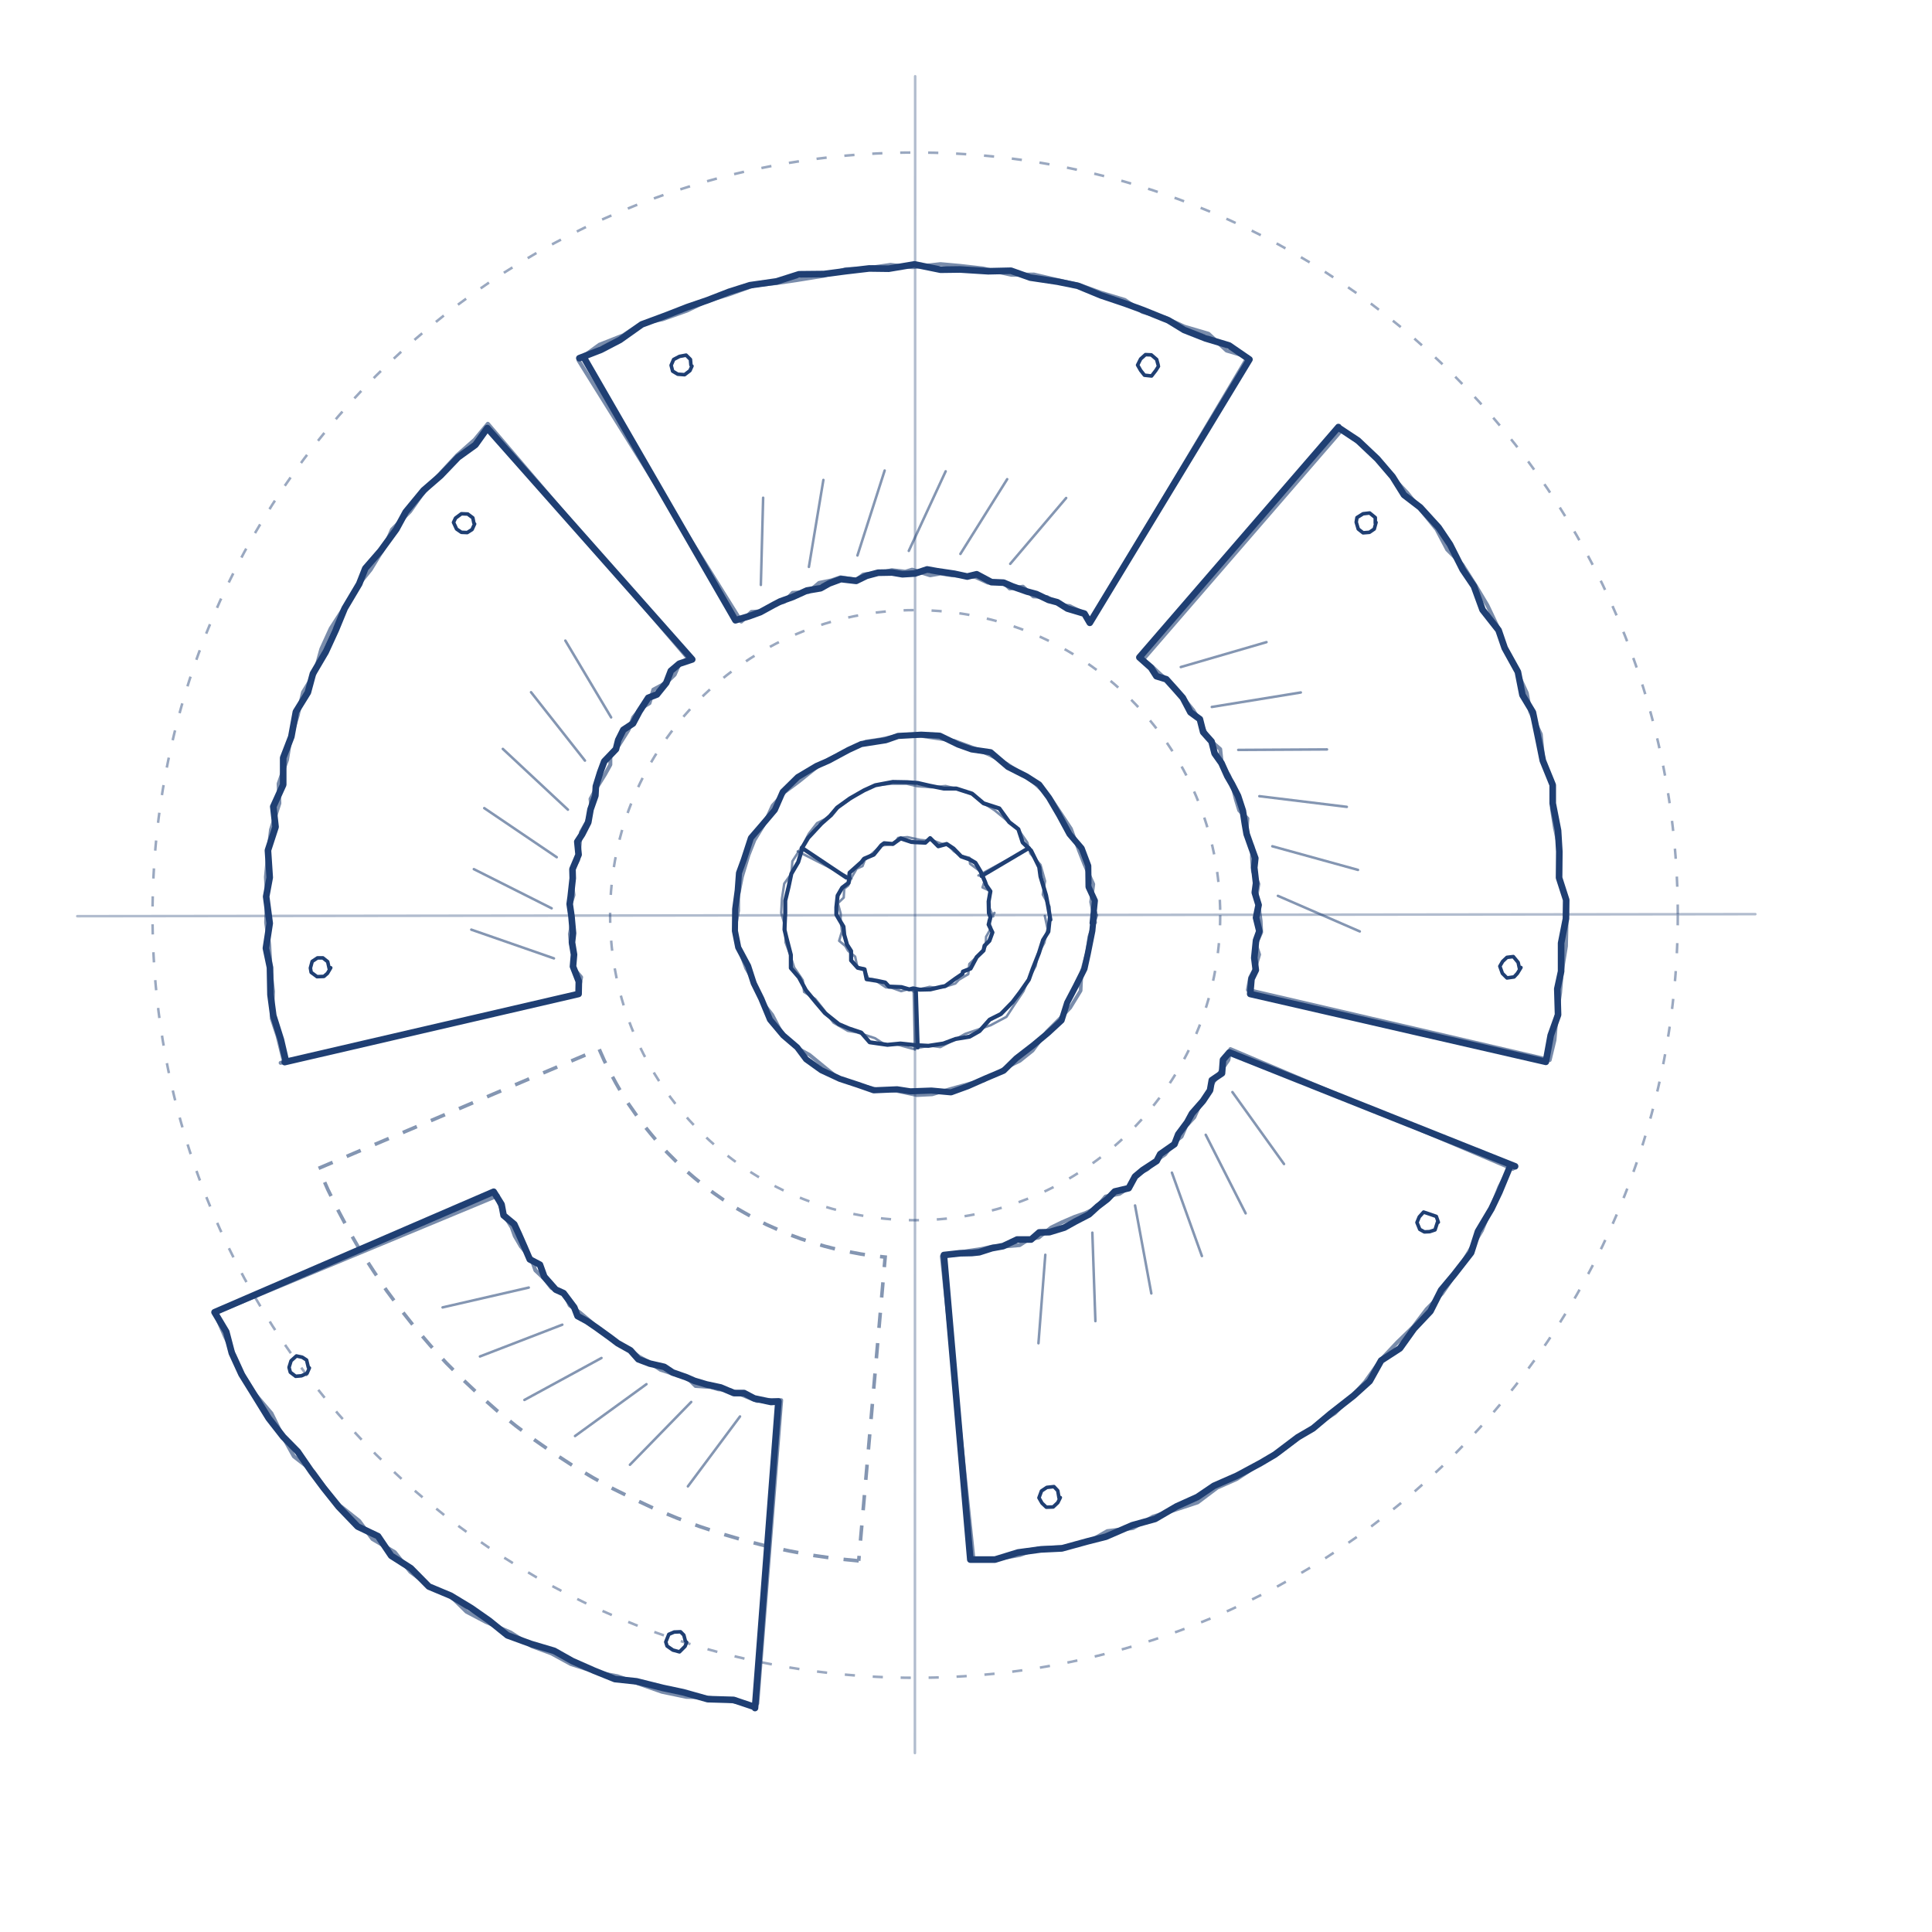
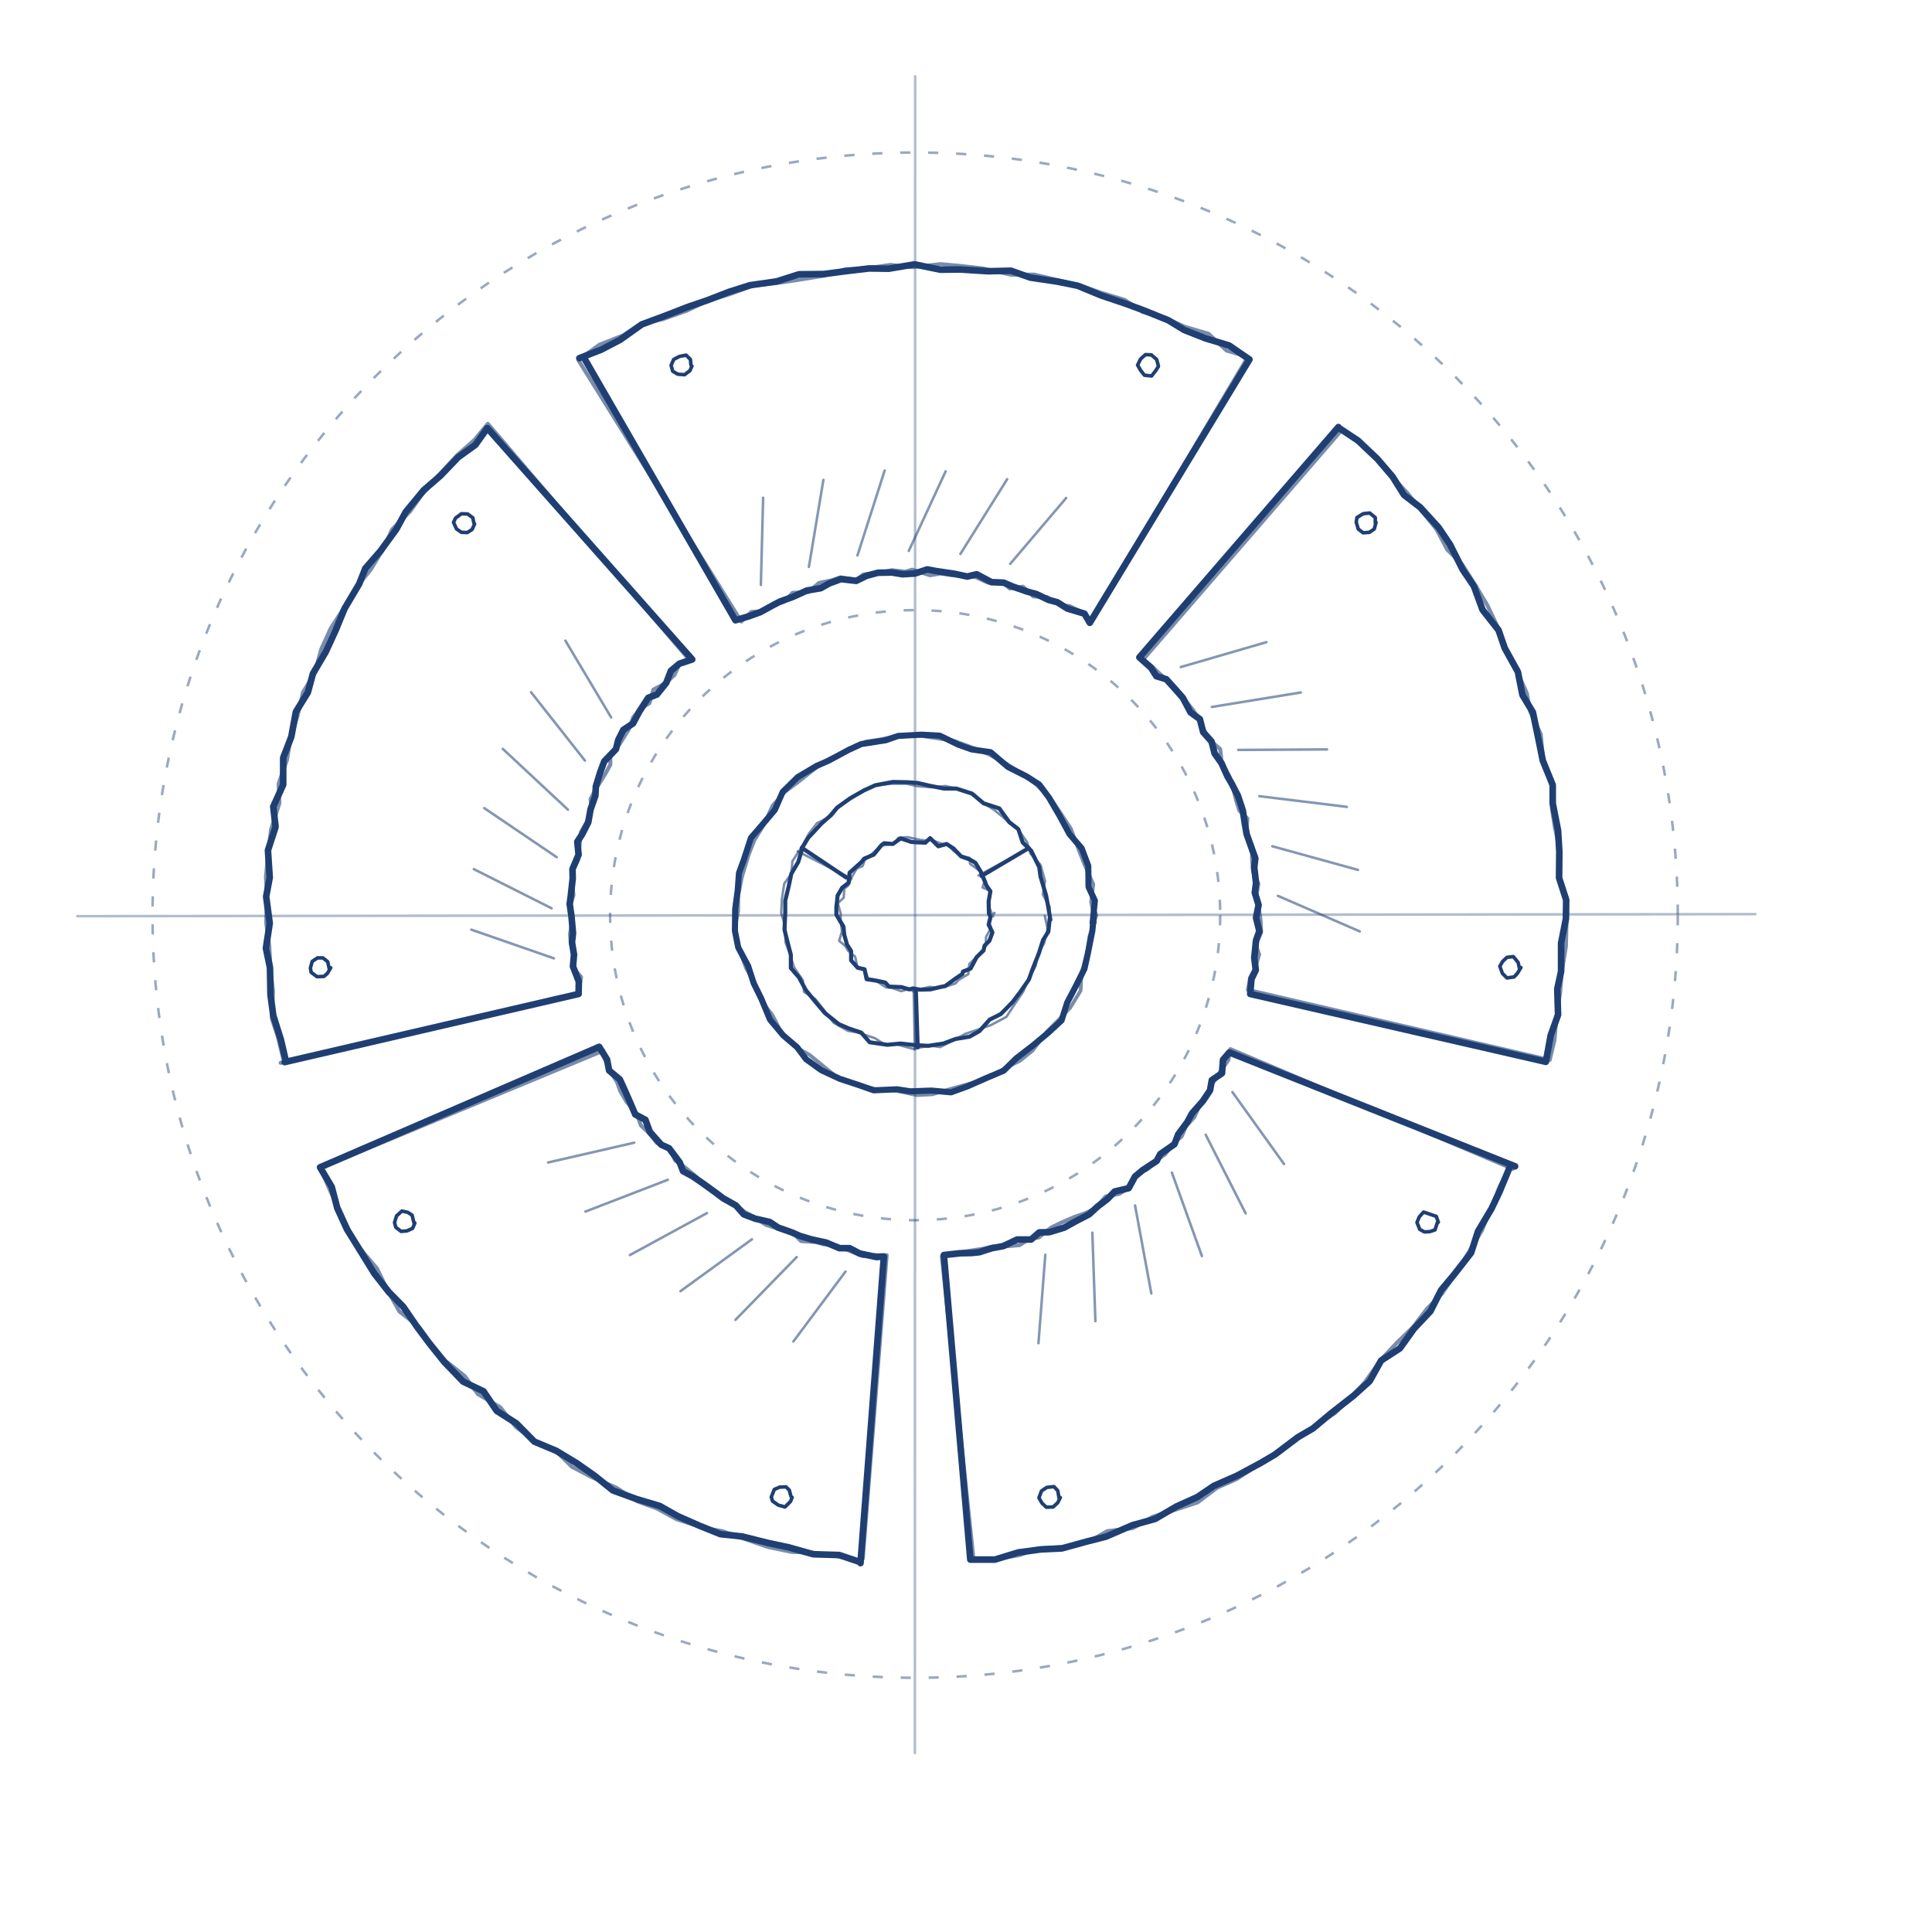
<svg xmlns="http://www.w3.org/2000/svg" width="760" height="760" viewBox="0 0 760 760">
  <circle cx="360" cy="360" r="120" fill="none" stroke="#1F3F73" stroke-width="1" stroke-dasharray="4 7" opacity=".45" />
  <circle cx="360" cy="360" r="300" fill="none" stroke="#1F3F73" stroke-width="1" stroke-dasharray="4 7" opacity=".45" />
  <path d="M30.4,360.4 L690.5,359.6" fill="none" stroke="#1F3F73" stroke-width="1" stroke-linecap="round" stroke-linejoin="round" opacity=".35" />
  <path d="M360.0,30.0 L359.9,689.6" fill="none" stroke="#1F3F73" stroke-width="1" stroke-linecap="round" stroke-linejoin="round" opacity=".35" />
  <path d="M430.4,358.9 L429.7,366.2 L427.9,375.2 L426.6,381.1 L423.2,387.9 L419.8,394.4 L417.6,401.4 L412.3,406.3 L406.4,411.2 L399.8,416.3 L394.8,421.2 L387.7,424.2 L380.7,427.3 L374.1,429.7 L366.4,429.0 L358.1,429.3 L352.9,428.5 L343.7,428.9 L337.4,426.7 L330.4,424.4 L323.1,421.0 L317.1,416.7 L313.6,412.0 L308.1,407.3 L302.9,401.1 L299.5,392.9 L296.5,386.8 L294.3,380.0 L290.4,372.7 L289.1,366.2 L289.2,357.6 L290.2,350.2 L290.7,343.4 L292.6,338.2 L295.4,329.6 L299.8,324.5 L304.8,318.6 L307.9,311.5 L313.8,305.7 L321.2,301.3 L326.0,299.2 L333.8,295.0 L338.8,292.7 L348.4,291.2 L353.3,289.5 L362.4,289.0 L369.7,289.4 L376.9,292.9 L382.2,294.8 L389.7,295.9 L396.5,301.7 L403.8,305.4 L408.8,308.6 L412.6,313.7 L416.7,320.7 L420.7,328.1 L425.5,333.7 L428.1,340.6 L428.2,348.9 L430.7,354.3 L429.8,363.1" fill="none" stroke="#1F3F73" stroke-width="2.4" stroke-linecap="round" stroke-linejoin="round" opacity="1" />
  <path d="M431.3,360.0 L428.5,368.5 L427.7,374.5 L425.4,382.8 L425.1,389.7 L421.0,396.4 L417.2,400.4 L411.8,405.8 L406.2,413.3 L401.2,417.3 L395.3,420.2 L387.1,425.0 L381.7,426.2 L374.1,428.3 L366.7,430.5 L360.7,430.8 L352.6,429.1 L344.7,428.5 L338.8,427.0 L330.6,424.8 L325.0,420.3 L318.4,414.9 L313.7,412.3 L307.8,406.9 L303.8,399.2 L299.5,393.7 L296.7,386.3 L293.5,380.9 L290.7,373.2 L289.0,366.0 L290.4,358.2 L290.4,352.3 L291.9,344.9 L294.5,336.3 L296.8,330.5 L300.4,324.6 L303.9,316.9 L308.8,311.5 L314.3,307.4 L320.4,302.5 L326.0,298.6 L334.3,294.9 L340.6,291.7 L346.6,290.8 L354.0,289.2 L362.3,289.5 L370.4,290.7 L375.3,291.4 L383.7,294.5 L389.2,296.9 L396.1,300.5 L403.6,305.5 L407.2,308.3 L413.4,314.1 L417.6,320.4 L421.3,326.0 L424.4,334.5 L426.6,340.1 L430.1,347.8 L429.2,354.8 L430.8,362.9" fill="none" stroke="#1F3F73" stroke-width="1.44" stroke-linecap="round" stroke-linejoin="round" opacity="0.6" />
  <path d="M413.0,360.7 L412.4,366.5 L410.3,369.8 L408.7,374.9 L406.2,381.2 L404.7,385.4 L401.2,390.4 L398.3,394.2 L393.7,398.9 L389.3,401.1 L385.3,405.6 L381.4,407.8 L375.9,408.7 L371.1,410.5 L365.2,411.4 L359.8,411.1 L354.2,410.5 L349.1,411.0 L342.1,410.0 L338.8,406.2 L334.0,404.6 L330.0,402.9 L324.5,398.5 L321.1,394.5 L317.0,389.5 L314.3,384.5 L311.1,380.8 L311.1,375.6 L309.4,369.0 L308.6,365.7 L308.9,359.0 L308.9,354.3 L310.2,348.9 L311.3,343.7 L314.0,339.1 L315.8,333.1 L317.9,329.6 L323.1,324.0 L326.5,321.0 L329.3,317.7 L334.3,314.1 L339.9,310.9 L344.3,308.9 L351.2,307.6 L356.8,307.7 L361.0,308.0 L365.8,309.1 L371.3,310.2 L376.2,310.2 L382.4,312.2 L386.9,316.0 L393.1,318.0 L397.0,323.4 L400.6,326.2 L402.3,331.4 L405.6,334.6 L408.8,341.1 L409.3,344.8 L411.5,352.2 L412.3,356.5 L413.2,361.8" fill="none" stroke="#1F3F73" stroke-width="1.6" stroke-linecap="round" stroke-linejoin="round" opacity="1" />
  <path d="M411.0,360.3 L412.1,365.3 L410.8,370.9 L408.3,375.3 L407.4,380.0 L404.4,385.5 L402.6,389.9 L399.1,395.1 L395.9,400.0 L389.7,403.3 L386.2,404.5 L379.7,406.7 L376.8,408.3 L369.9,411.9 L365.8,411.3 L359.2,412.6 L353.0,410.9 L348.0,410.9 L344.2,408.4 L337.1,406.1 L333.5,405.5 L327.9,402.3 L323.8,396.9 L320.7,393.0 L316.3,390.2 L315.8,385.6 L312.4,380.6 L310.6,374.9 L309.0,370.7 L308.9,364.5 L307.3,359.1 L307.6,353.5 L308.5,347.6 L311.3,343.7 L311.7,338.8 L315.8,332.5 L318.2,327.9 L321.4,323.8 L327.2,320.9 L329.7,317.8 L334.5,314.4 L339.0,311.3 L344.0,309.0 L350.7,308.3 L356.6,308.3 L361.0,309.3 L366.4,309.7 L372.0,309.2 L377.6,310.6 L381.9,312.2 L388.1,316.7 L391.2,318.7 L396.3,322.9 L399.8,325.2 L404.1,331.4 L405.3,335.7 L409.3,340.2 L411.1,346.6 L410.2,351.9 L412.9,356.7 L412.7,361.6" fill="none" stroke="#1F3F73" stroke-width="0.96" stroke-linecap="round" stroke-linejoin="round" opacity="0.6" />
  <path d="M389.5,361.3 L388.9,363.7 L390.4,366.8 L389.2,370.1 L387.3,372.0 L386.9,373.9 L384.2,376.5 L381.8,381.0 L378.8,382.2 L378.6,383.1 L375.8,385.0 L371.8,387.9 L370.2,388.2 L366.0,389.2 L361.8,389.3 L359.2,388.8 L357.7,389.2 L354.6,388.3 L349.7,388.1 L348.2,386.5 L344.9,385.8 L340.9,385.2 L340.1,381.3 L337.4,380.7 L334.8,377.8 L334.8,374.1 L333.2,371.6 L332.1,367.7 L331.8,364.5 L330.4,362.2 L329.0,359.8 L329.0,356.9 L329.5,352.3 L331.3,349.2 L333.8,347.3 L334.2,343.3 L335.1,342.5 L338.9,339.1 L339.9,337.8 L343.7,336.2 L346.7,332.5 L347.8,331.7 L351.2,332.0 L354.3,329.8 L358.5,331.2 L359.8,331.3 L364.0,331.5 L365.9,329.7 L369.1,332.9 L372.4,332.0 L375.1,333.8 L378.1,336.9 L381.5,338.1 L383.7,339.4 L385.8,342.9 L387.5,346.9 L388.0,348.3 L389.6,350.6 L388.9,354.6 L389.0,359.2 L389.6,360.7" fill="none" stroke="#1F3F73" stroke-width="1.6" stroke-linecap="round" stroke-linejoin="round" opacity="1" />
  <path d="M391.2,359.1 L388.9,362.2 L389.9,365.0 L387.9,368.5 L387.7,372.4 L384.8,375.7 L383.6,377.0 L381.3,379.2 L380.9,383.2 L377.2,385.4 L375.8,386.9 L371.9,388.1 L368.9,388.7 L365.7,388.2 L362.1,389.1 L359.8,390.2 L357.7,389.0 L354.5,389.9 L350.6,388.5 L348.5,388.4 L343.8,385.3 L341.6,385.0 L339.9,381.0 L337.3,380.6 L336.4,376.3 L333.6,374.0 L332.5,372.1 L330.1,370.1 L331.2,366.4 L330.7,362.3 L330.7,359.4 L329.6,355.3 L331.9,353.1 L332.1,349.6 L333.7,348.3 L334.9,345.3 L337.0,341.7 L339.3,340.7 L340.2,338.3 L342.4,336.4 L346.7,332.6 L349.6,332.3 L351.9,331.9 L353.3,329.6 L357.0,329.3 L362.0,330.4 L364.0,330.6 L366.3,330.4 L370.4,331.9 L372.9,332.3 L375.2,334.8 L377.8,336.6 L381.3,337.4 L381.6,339.8 L385.4,342.6 L387.2,346.9 L386.5,349.1 L389.8,350.6 L388.9,354.6 L389.0,356.7 L390.7,360.5" fill="none" stroke="#1F3F73" stroke-width="0.96" stroke-linecap="round" stroke-linejoin="round" opacity="0.6" />
  <path d="M360.3,390.3 L361.0,412.0" fill="none" stroke="#1F3F73" stroke-width="1.6" stroke-linecap="round" stroke-linejoin="round" opacity="1" />
  <path d="M359.4,389.4 L359.9,412.9" fill="none" stroke="#1F3F73" stroke-width="0.96" stroke-linecap="round" stroke-linejoin="round" opacity="0.6" />
  <path d="M332.9,345.2 L315.4,333.5" fill="none" stroke="#1F3F73" stroke-width="1.6" stroke-linecap="round" stroke-linejoin="round" opacity="1" />
  <path d="M334.9,345.6 L313.8,334.9" fill="none" stroke="#1F3F73" stroke-width="0.96" stroke-linecap="round" stroke-linejoin="round" opacity="0.6" />
  <path d="M386.1,344.6 L404.7,333.6" fill="none" stroke="#1F3F73" stroke-width="1.6" stroke-linecap="round" stroke-linejoin="round" opacity="1" />
  <path d="M384.9,344.4 L404.6,333.8" fill="none" stroke="#1F3F73" stroke-width="0.96" stroke-linecap="round" stroke-linejoin="round" opacity="0.6" />
  <path d="M227.9,140.9 L236.4,137.6 L243.9,133.7 L252.5,127.6 L262.2,124.0 L270.4,120.8 L278.3,118.1 L286.8,114.8 L295.0,112.2 L305.5,110.7 L314.3,107.9 L324.1,107.8 L332.5,106.7 L341.9,105.6 L349.6,105.7 L359.7,104.0 L370.0,106.1 L377.6,106.0 L388.7,106.7 L397.7,106.5 L405.3,109.2 L416.0,110.8 L423.9,112.4 L433.1,116.2 L442.6,119.4 L449.7,122.0 L459.6,126.0 L465.8,129.8 L474.2,133.1 L483.5,135.9 L491.5,141.4 L428.7,245.0 L426.6,241.4 L419.9,239.4 L415.9,236.9 L412.5,236.0 L407.7,233.7 L404.0,232.7 L398.3,230.7 L394.8,229.2 L390.0,229.0 L384.2,225.9 L380.5,226.8 L375.4,225.7 L368.6,224.7 L364.7,224.0 L359.9,225.6 L355.0,225.9 L350.9,225.2 L345.4,225.3 L340.9,226.5 L336.8,228.5 L330.8,227.8 L326.2,229.5 L322.8,231.4 L317.4,232.3 L311.9,234.8 L306.9,236.6 L304.4,237.9 L299.1,240.8 L294.7,242.4 L289.3,244.0 L229.7,140.7" fill="none" stroke="#1F3F73" stroke-width="2.6" stroke-linecap="round" stroke-linejoin="round" opacity="1" />
  <path d="M228.1,141.2 L235.8,135.6 L245.2,131.9 L252.1,127.3 L260.6,125.6 L270.2,122.2 L277.7,118.6 L286.8,115.8 L296.5,112.3 L305.9,111.3 L313.3,110.2 L323.9,108.5 L332.7,105.9 L340.6,105.6 L350.3,104.2 L359.0,105.1 L370.0,103.9 L377.7,104.6 L386.6,105.6 L397.9,108.1 L406.7,108.0 L415.3,110.0 L424.9,112.2 L432.9,115.1 L442.5,118.0 L449.4,122.7 L458.3,125.0 L465.9,128.5 L475.4,131.3 L482.5,137.9 L490.9,140.4 L429.2,244.3 L425.9,240.9 L420.7,238.4 L417.8,238.2 L411.9,234.9 L406.5,234.6 L402.4,230.8 L397.2,231.5 L394.5,228.9 L388.6,229.2 L383.8,227.0 L378.5,226.5 L374.5,226.3 L370.0,225.6 L365.9,226.3 L358.8,224.1 L356.1,224.9 L350.8,224.3 L346.7,225.2 L339.6,226.0 L336.9,228.1 L330.6,227.1 L327.1,228.3 L322.2,229.3 L318.0,232.9 L311.8,233.2 L308.5,236.7 L303.4,238.3 L299.4,240.5 L295.6,240.7 L291.6,244.5 L227.6,141.8" fill="none" stroke="#1F3F73" stroke-width="1.56" stroke-linecap="round" stroke-linejoin="round" opacity="0.6" />
  <path d="M299.3,230.1 L300.2,195.8" fill="none" stroke="#1F3F73" stroke-width="1" stroke-linecap="round" stroke-linejoin="round" opacity=".55" />
  <path d="M318.2,223.0 L323.9,188.8" fill="none" stroke="#1F3F73" stroke-width="1" stroke-linecap="round" stroke-linejoin="round" opacity=".55" />
  <path d="M337.3,218.5 L348.0,185.1" fill="none" stroke="#1F3F73" stroke-width="1" stroke-linecap="round" stroke-linejoin="round" opacity=".55" />
  <path d="M357.5,216.7 L372.0,185.4" fill="none" stroke="#1F3F73" stroke-width="1" stroke-linecap="round" stroke-linejoin="round" opacity=".55" />
  <path d="M377.8,217.9 L396.2,188.5" fill="none" stroke="#1F3F73" stroke-width="1" stroke-linecap="round" stroke-linejoin="round" opacity=".55" />
  <path d="M397.4,221.8 L419.4,195.9" fill="none" stroke="#1F3F73" stroke-width="1" stroke-linecap="round" stroke-linejoin="round" opacity=".55" />
  <path d="M272.2,144.0 L271.4,145.8 L269.3,147.4 L266.6,147.2 L264.6,146.0 L264.0,143.7 L265.0,141.4 L267.3,140.2 L269.9,139.7 L271.6,141.4 L271.8,143.6" fill="none" stroke="#1F3F73" stroke-width="1.4" stroke-linecap="round" stroke-linejoin="round" opacity="1" />
  <path d="M455.7,144.1 L454.7,145.7 L453.0,147.9 L450.2,147.6 L448.7,145.7 L447.5,143.6 L448.7,141.2 L450.6,139.5 L452.9,139.6 L455.0,141.4 L455.6,143.6" fill="none" stroke="#1F3F73" stroke-width="1.4" stroke-linecap="round" stroke-linejoin="round" opacity="1" />
  <path d="M527.1,168.6 L534.2,173.3 L541.8,180.5 L547.8,187.5 L552.3,194.7 L558.7,199.6 L565.9,207.5 L570.4,214.2 L575.4,224.1 L579.8,230.6 L583.2,239.9 L589.5,247.9 L591.9,254.9 L597.1,264.3 L598.9,273.4 L603.0,280.2 L605.3,291.3 L606.9,299.2 L610.8,308.8 L610.8,316.0 L612.9,326.7 L613.4,335.0 L613.3,345.3 L616.1,354.0 L616.0,361.4 L614.1,371.0 L614.1,382.1 L612.6,389.0 L612.9,399.2 L610.0,407.3 L608.1,417.7 L491.8,391.0 L492.3,385.1 L494.0,381.6 L493.4,376.8 L494.1,369.9 L495.4,366.3 L494.1,361.0 L495.1,356.0 L493.6,351.1 L494.1,347.4 L493.4,341.3 L493.8,337.6 L492.2,333.2 L490.4,328.1 L489.7,324.1 L488.9,318.9 L487.0,313.1 L484.6,308.4 L482.8,305.3 L480.5,300.2 L477.8,296.4 L476.6,291.7 L473.3,288.0 L472.0,282.9 L468.3,280.2 L465.3,274.5 L462.4,271.2 L458.8,267.2 L454.9,266.0 L452.8,262.7 L448.2,258.6 L526.5,168.0" fill="none" stroke="#1F3F73" stroke-width="2.6" stroke-linecap="round" stroke-linejoin="round" opacity="1" />
  <path d="M526.3,167.6 L534.8,174.4 L541.0,179.2 L547.1,187.1 L553.6,193.9 L559.0,200.7 L565.1,208.2 L569.3,216.2 L575.3,222.2 L580.8,230.9 L585.1,238.1 L589.7,247.8 L592.4,255.4 L596.2,263.0 L600.6,272.6 L602.0,280.1 L606.1,288.8 L607.1,299.3 L610.6,307.2 L610.5,318.1 L611.7,325.8 L613.8,335.4 L613.3,344.0 L616.0,354.5 L616.2,363.8 L616.0,372.2 L614.4,382.1 L613.7,390.5 L612.3,399.8 L611.5,409.1 L609.6,417.0 L490.9,389.4 L491.8,384.5 L493.7,380.9 L495.3,375.5 L494.0,371.5 L496.1,366.8 L495.9,362.3 L495.1,356.4 L494.3,352.2 L495.0,347.7 L492.9,342.7 L492.5,337.3 L492.7,333.0 L490.2,328.6 L490.7,322.0 L487.5,318.8 L486.2,314.6 L484.8,309.0 L483.5,305.1 L480.7,301.1 L480.0,294.7 L476.5,291.6 L474.4,288.7 L471.5,282.8 L469.4,279.4 L465.4,274.5 L463.2,271.8 L460.3,268.7 L455.2,264.1 L453.1,262.1 L449.7,259.4 L528.1,168.8" fill="none" stroke="#1F3F73" stroke-width="1.56" stroke-linecap="round" stroke-linejoin="round" opacity="0.6" />
  <path d="M464.5,262.4 L498.2,252.6" fill="none" stroke="#1F3F73" stroke-width="1" stroke-linecap="round" stroke-linejoin="round" opacity=".55" />
  <path d="M476.7,278.1 L511.7,272.4" fill="none" stroke="#1F3F73" stroke-width="1" stroke-linecap="round" stroke-linejoin="round" opacity=".55" />
  <path d="M487.1,295.0 L522.0,294.8" fill="none" stroke="#1F3F73" stroke-width="1" stroke-linecap="round" stroke-linejoin="round" opacity=".55" />
  <path d="M495.4,313.2 L529.8,317.4" fill="none" stroke="#1F3F73" stroke-width="1" stroke-linecap="round" stroke-linejoin="round" opacity=".55" />
  <path d="M500.5,332.9 L534.2,342.2" fill="none" stroke="#1F3F73" stroke-width="1" stroke-linecap="round" stroke-linejoin="round" opacity=".55" />
  <path d="M502.7,352.4 L534.9,366.4" fill="none" stroke="#1F3F73" stroke-width="1" stroke-linecap="round" stroke-linejoin="round" opacity=".55" />
  <path d="M541.3,205.5 L540.6,208.1 L538.7,209.4 L536.2,209.6 L534.3,208.1 L533.5,205.4 L533.8,203.6 L536.2,202.1 L538.8,201.8 L541.0,203.6 L541.0,205.8" fill="none" stroke="#1F3F73" stroke-width="1.4" stroke-linecap="round" stroke-linejoin="round" opacity="1" />
  <path d="M598.3,380.6 L596.9,382.9 L595.6,384.3 L592.8,384.7 L591.0,382.9 L590.0,380.1 L591.1,378.2 L592.8,376.6 L595.3,376.3 L597.2,378.6 L597.7,380.9" fill="none" stroke="#1F3F73" stroke-width="1.4" stroke-linecap="round" stroke-linejoin="round" opacity="1" />
  <path d="M593.7,459.6 L589.8,469.0 L586.7,475.5 L581.4,484.4 L578.7,492.8 L572.0,501.4 L566.9,507.5 L562.7,515.8 L556.2,522.7 L550.7,530.4 L543.3,535.2 L538.8,543.3 L532.5,549.0 L523.3,556.2 L516.5,561.9 L510.5,565.4 L501.5,572.2 L495.9,575.5 L486.6,580.5 L477.5,584.5 L471.0,588.9 L462.8,592.6 L454.4,597.5 L445.4,600.0 L435.0,604.5 L427.9,606.3 L417.7,609.1 L409.4,609.5 L400.5,610.7 L391.4,613.5 L381.7,613.5 L371.3,493.7 L377.6,493.0 L382.3,492.9 L385.2,492.6 L390.2,491.0 L394.6,490.2 L400.1,487.6 L405.6,487.6 L408.8,484.8 L412.8,484.7 L418.7,482.9 L423.0,480.5 L428.4,477.7 L431.8,474.6 L435.6,471.7 L438.5,468.7 L444.0,467.4 L446.5,462.8 L449.5,460.3 L455.0,456.7 L456.4,454.0 L462.0,450.1 L463.5,446.2 L467.0,441.5 L468.9,438.0 L473.2,433.1 L476.0,428.9 L476.7,424.9 L480.7,422.2 L481.1,416.9 L483.6,414.0 L596.0,458.8" fill="none" stroke="#1F3F73" stroke-width="2.6" stroke-linecap="round" stroke-linejoin="round" opacity="1" />
  <path d="M594.2,458.6 L589.8,467.0 L586.5,475.4 L582.9,484.1 L578.1,492.0 L573.6,499.6 L567.3,508.8 L561.2,515.0 L555.9,522.0 L549.7,528.0 L543.2,534.9 L537.0,543.6 L532.5,548.6 L525.1,555.9 L516.2,561.6 L509.6,566.7 L503.0,571.7 L495.5,575.9 L486.5,581.8 L478.8,585.2 L471.1,591.0 L460.8,594.4 L453.6,596.6 L445.7,601.1 L435.6,602.3 L428.4,606.4 L419.0,608.5 L408.4,609.1 L401.2,611.7 L390.4,613.6 L382.9,613.0 L370.5,494.2 L377.0,492.8 L380.9,492.1 L386.2,491.3 L390.8,490.3 L395.3,490.3 L401.1,489.8 L404.8,487.4 L408.6,486.8 L413.5,482.9 L417.6,480.9 L422.7,478.7 L427.0,477.2 L431.0,475.3 L434.9,470.7 L440.4,469.6 L444.3,467.0 L446.1,462.7 L451.4,459.9 L455.2,456.2 L458.3,454.1 L462.2,449.1 L464.8,447.1 L466.6,442.9 L469.8,439.5 L472.3,433.9 L474.7,431.0 L477.0,426.2 L480.1,421.5 L483.2,417.0 L484.0,412.7 L595.1,459.8" fill="none" stroke="#1F3F73" stroke-width="1.56" stroke-linecap="round" stroke-linejoin="round" opacity="0.6" />
  <path d="M484.8,429.6 L505.1,457.9" fill="none" stroke="#1F3F73" stroke-width="1" stroke-linecap="round" stroke-linejoin="round" opacity=".55" />
  <path d="M474.3,446.4 L490.0,477.3" fill="none" stroke="#1F3F73" stroke-width="1" stroke-linecap="round" stroke-linejoin="round" opacity=".55" />
  <path d="M461.0,461.3 L472.8,494.1" fill="none" stroke="#1F3F73" stroke-width="1" stroke-linecap="round" stroke-linejoin="round" opacity=".55" />
  <path d="M446.5,474.2 L452.9,508.8" fill="none" stroke="#1F3F73" stroke-width="1" stroke-linecap="round" stroke-linejoin="round" opacity=".55" />
  <path d="M429.7,484.9 L430.9,519.7" fill="none" stroke="#1F3F73" stroke-width="1" stroke-linecap="round" stroke-linejoin="round" opacity=".55" />
  <path d="M411.2,493.6 L408.5,528.4" fill="none" stroke="#1F3F73" stroke-width="1" stroke-linecap="round" stroke-linejoin="round" opacity=".55" />
  <path d="M565.5,480.7 L564.5,483.8 L562.4,484.5 L560.3,484.6 L558.5,483.6 L557.4,480.9 L558.3,478.7 L560.0,476.8 L562.4,477.6 L565.0,478.5 L565.8,480.8" fill="none" stroke="#1F3F73" stroke-width="1.4" stroke-linecap="round" stroke-linejoin="round" opacity="1" />
  <path d="M417.1,589.1 L416.1,591.1 L414.3,592.8 L411.6,592.9 L409.9,591.3 L408.7,589.2 L409.7,586.5 L411.8,585.1 L414.6,584.8 L416.1,586.4 L416.6,589.3" fill="none" stroke="#1F3F73" stroke-width="1.4" stroke-linecap="round" stroke-linejoin="round" opacity="1" />
-   <path d="M296.9,671.5 L288.6,668.7 L278.4,668.4 L268.8,665.7 L260.8,664.0 L250.4,661.4 L241.9,660.5 L233.7,657.2 L225.1,653.4 L218.0,649.4 L208.9,646.7 L199.6,643.3 L192.4,637.5 L185.4,632.6 L177.3,627.7 L168.7,624.1 L161.6,616.9 L153.9,612.0 L148.7,604.3 L140.7,600.5 L133.2,592.7 L127.3,585.3 L122.6,579.0 L117.1,571.0 L111.4,565.2 L105.7,557.9 L100.4,549.3 L95.0,540.6 L91.2,532.3 L89.0,523.9 L84.4,516.2 L194.2,468.8 L197.3,473.8 L198.1,478.1 L202.3,481.6 L204.1,485.5 L206.3,490.5 L208.4,495.4 L212.4,497.5 L214.1,502.2 L218.6,507.3 L221.7,508.7 L225.9,514.3 L227.2,517.7 L230.9,519.7 L234.7,522.3 L240.1,526.2 L243.0,528.4 L248.0,531.2 L251.1,534.7 L255.6,536.4 L261.3,537.7 L264.6,539.9 L270.0,541.8 L273.2,543.2 L277.9,544.6 L283.5,545.8 L288.7,548.0 L292.7,548.0 L296.7,550.1 L303.3,551.5 L306.2,551.3 L297.0,671.9" fill="none" stroke="#1F3F73" stroke-width="2.6" stroke-linecap="round" stroke-linejoin="round" opacity="1" />
-   <path d="M296.0,670.8 L287.4,669.1 L277.6,667.7 L270.0,667.5 L260.4,665.5 L252.4,662.7 L242.9,659.4 L234.9,657.9 L224.6,654.6 L216.9,650.4 L209.3,647.6 L200.9,642.2 L191.1,638.0 L183.5,634.0 L177.5,628.1 L169.2,624.1 L161.4,618.3 L155.3,610.6 L146.5,605.4 L141.3,598.3 L133.6,592.2 L127.5,584.9 L123.3,578.9 L115.6,572.9 L111.1,564.8 L106.8,556.0 L100.0,548.0 L95.9,541.2 L92.3,533.3 L88.6,525.9 L84.5,516.5 L195.8,470.3 L196.2,473.0 L198.2,477.8 L201.3,482.8 L202.5,486.2 L204.9,490.3 L209.0,495.1 L210.6,499.7 L214.1,503.0 L216.9,506.6 L222.2,509.2 L224.1,513.5 L228.3,516.5 L232.7,520.2 L234.4,521.9 L238.4,525.0 L242.5,527.9 L248.3,531.4 L251.4,533.7 L255.4,535.9 L259.8,538.8 L265.3,540.6 L269.9,541.5 L273.6,545.2 L279.5,545.6 L282.6,546.5 L287.4,546.9 L292.6,549.0 L297.8,551.1 L302.3,550.7 L307.3,550.8 L297.9,670.1" fill="none" stroke="#1F3F73" stroke-width="1.56" stroke-linecap="round" stroke-linejoin="round" opacity="0.6" />
-   <path d="M291.1,557.2 L270.6,584.7" fill="none" stroke="#1F3F73" stroke-width="1" stroke-linecap="round" stroke-linejoin="round" opacity=".55" />
-   <path d="M271.9,551.5 L247.8,576.2" fill="none" stroke="#1F3F73" stroke-width="1" stroke-linecap="round" stroke-linejoin="round" opacity=".55" />
-   <path d="M254.3,544.5 L226.2,564.9" fill="none" stroke="#1F3F73" stroke-width="1" stroke-linecap="round" stroke-linejoin="round" opacity=".55" />
-   <path d="M236.6,534.2 L206.3,550.7" fill="none" stroke="#1F3F73" stroke-width="1" stroke-linecap="round" stroke-linejoin="round" opacity=".55" />
-   <path d="M221.2,521.1 L188.8,533.6" fill="none" stroke="#1F3F73" stroke-width="1" stroke-linecap="round" stroke-linejoin="round" opacity=".55" />
-   <path d="M208.0,506.5 L174.1,514.3" fill="none" stroke="#1F3F73" stroke-width="1" stroke-linecap="round" stroke-linejoin="round" opacity=".55" />
-   <path d="M270.1,646.0 L269.5,647.6 L267.3,649.8 L264.7,649.1 L262.4,647.5 L261.9,645.9 L263.1,642.9 L265.2,642.0 L267.7,641.9 L269.0,643.2 L269.6,645.5" fill="none" stroke="#1F3F73" stroke-width="1.4" stroke-linecap="round" stroke-linejoin="round" opacity="1" />
-   <path d="M121.7,538.1 L120.8,540.2 L118.6,541.2 L116.3,541.4 L114.2,539.8 L113.7,537.9 L114.5,535.3 L116.6,533.4 L118.9,533.9 L120.6,535.0 L121.3,537.9" fill="none" stroke="#1F3F73" stroke-width="1.4" stroke-linecap="round" stroke-linejoin="round" opacity="1" />
-   <path d="M337.8,614.0 L328.6,613.1 L319.5,611.8 L310.5,610.1 L301.5,608.2 L292.6,605.9 L283.7,603.3 L275.0,600.4 L266.4,597.2 L257.9,593.7 L249.6,589.8 L241.3,585.7 L233.3,581.3 L225.4,576.6 L217.7,571.6 L210.1,566.3 L202.8,560.8 L195.6,555.0 L188.7,548.9 L182.0,542.6 L175.5,536.1 L169.3,529.3 L163.3,522.3 L157.6,515.1 L152.1,507.7 L147.0,500.1 L142.0,492.4 L137.4,484.4 L133.1,476.3 L129.0,468.0 L125.3,459.6 L235.7,412.7 L237.7,417.2 L239.9,421.6 L242.2,425.9 L244.6,430.1 L247.2,434.2 L250.0,438.2 L252.8,442.1 L255.9,445.9 L259.0,449.6 L262.3,453.2 L265.8,456.7 L269.3,460.0 L273.0,463.2 L276.8,466.3 L280.6,469.2 L284.6,472.0 L288.7,474.7 L292.9,477.1 L297.2,479.5 L301.5,481.7 L306.0,483.7 L310.4,485.6 L315.0,487.3 L319.6,488.8 L324.3,490.2 L329.0,491.4 L333.8,492.4 L338.6,493.3 L343.4,494.0 L348.2,494.5 L337.8,614.0" fill="none" stroke="#1F3F73" stroke-width="1.4" stroke-dasharray="6 6" opacity=".55" />
+   <g transform="translate(41.5 -57)">
+     <path d="M296.9,671.5 L288.6,668.7 L278.4,668.4 L268.8,665.7 L260.8,664.0 L250.4,661.4 L241.9,660.5 L233.7,657.2 L225.1,653.4 L218.0,649.4 L208.9,646.7 L199.6,643.3 L192.4,637.5 L185.4,632.6 L177.3,627.7 L168.7,624.1 L161.6,616.9 L153.9,612.0 L148.7,604.3 L140.7,600.5 L133.2,592.7 L127.3,585.3 L122.6,579.0 L117.1,571.0 L111.4,565.2 L105.7,557.9 L100.4,549.3 L95.0,540.6 L91.2,532.3 L89.0,523.9 L84.4,516.2 L194.2,468.8 L197.3,473.8 L198.1,478.1 L202.3,481.6 L204.1,485.5 L206.3,490.5 L208.4,495.4 L212.4,497.5 L214.1,502.2 L218.6,507.3 L221.7,508.7 L225.9,514.3 L227.2,517.7 L230.9,519.7 L234.7,522.3 L240.1,526.2 L243.0,528.4 L248.0,531.2 L251.1,534.7 L255.6,536.4 L261.3,537.7 L264.6,539.9 L270.0,541.8 L273.2,543.2 L277.9,544.6 L283.5,545.8 L288.7,548.0 L292.7,548.0 L296.7,550.1 L303.3,551.5 L306.2,551.3 L297.0,671.9" fill="none" stroke="#1F3F73" stroke-width="2.6" stroke-linecap="round" stroke-linejoin="round" opacity="1" />
+     <path d="M296.0,670.8 L287.4,669.1 L277.6,667.7 L270.0,667.5 L260.4,665.5 L252.4,662.7 L242.9,659.4 L234.9,657.9 L224.6,654.6 L216.9,650.4 L209.3,647.6 L200.9,642.2 L191.1,638.0 L183.5,634.0 L177.5,628.1 L169.2,624.1 L161.4,618.3 L155.3,610.6 L146.5,605.4 L141.3,598.3 L133.6,592.2 L127.5,584.9 L123.3,578.9 L115.6,572.9 L111.1,564.8 L106.8,556.0 L100.0,548.0 L95.9,541.2 L92.3,533.3 L88.6,525.9 L84.5,516.5 L195.8,470.3 L196.2,473.0 L198.2,477.8 L201.3,482.8 L202.5,486.2 L204.9,490.3 L209.0,495.1 L210.6,499.7 L214.1,503.0 L216.9,506.6 L222.2,509.2 L224.1,513.5 L228.3,516.5 L232.7,520.2 L234.4,521.9 L238.4,525.0 L242.5,527.9 L248.3,531.4 L251.4,533.7 L255.4,535.9 L259.8,538.8 L265.3,540.6 L269.9,541.5 L273.6,545.2 L279.5,545.6 L282.6,546.5 L287.4,546.9 L292.6,549.0 L297.8,551.1 L302.3,550.7 L307.3,550.8 L297.9,670.1" fill="none" stroke="#1F3F73" stroke-width="1.56" stroke-linecap="round" stroke-linejoin="round" opacity="0.6" />
+     <path d="M291.1,557.2 L270.6,584.7" fill="none" stroke="#1F3F73" stroke-width="1" stroke-linecap="round" stroke-linejoin="round" opacity=".55" />
+     <path d="M271.9,551.5 L247.8,576.2" fill="none" stroke="#1F3F73" stroke-width="1" stroke-linecap="round" stroke-linejoin="round" opacity=".55" />
+     <path d="M254.3,544.5 L226.2,564.9" fill="none" stroke="#1F3F73" stroke-width="1" stroke-linecap="round" stroke-linejoin="round" opacity=".55" />
+     <path d="M236.6,534.2 L206.3,550.7" fill="none" stroke="#1F3F73" stroke-width="1" stroke-linecap="round" stroke-linejoin="round" opacity=".55" />
+     <path d="M221.2,521.1 L188.8,533.6" fill="none" stroke="#1F3F73" stroke-width="1" stroke-linecap="round" stroke-linejoin="round" opacity=".55" />
+     <path d="M208.0,506.5 L174.1,514.3" fill="none" stroke="#1F3F73" stroke-width="1" stroke-linecap="round" stroke-linejoin="round" opacity=".55" />
+     <path d="M270.1,646.0 L269.5,647.6 L267.3,649.8 L264.7,649.1 L262.4,647.5 L261.9,645.9 L263.1,642.9 L265.2,642.0 L267.7,641.9 L269.0,643.2 L269.6,645.5" fill="none" stroke="#1F3F73" stroke-width="1.4" stroke-linecap="round" stroke-linejoin="round" opacity="1" />
+     <path d="M121.7,538.1 L120.8,540.2 L118.6,541.2 L116.3,541.4 L114.2,539.8 L113.7,537.9 L114.5,535.3 L116.6,533.4 L118.9,533.9 L120.6,535.0 L121.3,537.9" fill="none" stroke="#1F3F73" stroke-width="1.4" stroke-linecap="round" stroke-linejoin="round" opacity="1" />
+   </g>
  <path d="M112.5,417.6 L110.5,409.0 L107.5,399.5 L106.4,391.3 L106.2,380.6 L104.6,373.0 L106.1,363.2 L104.7,352.7 L106.1,345.2 L105.4,334.5 L108.4,325.3 L107.5,317.3 L111.4,308.7 L111.4,298.1 L114.6,289.8 L116.4,280.0 L121.1,272.4 L123.1,265.0 L128.1,256.5 L132.1,247.8 L135.6,239.3 L141.3,229.7 L143.7,223.6 L149.7,216.7 L155.9,208.2 L159.6,201.4 L166.6,192.9 L173.3,187.1 L180.2,179.9 L187.0,175.0 L191.7,168.4 L272.3,259.4 L267.2,261.1 L263.9,263.9 L262.1,268.6 L258.4,273.2 L255.0,274.5 L251.5,279.9 L249.0,284.6 L245.2,287.1 L243.2,291.1 L242.3,294.7 L237.7,299.5 L236.1,303.8 L234.4,309.3 L234.2,313.0 L232.3,318.4 L231.4,323.5 L229.0,328.2 L227.1,331.1 L227.6,336.2 L225.2,341.9 L225.3,345.5 L224.5,352.7 L224.1,355.6 L224.8,360.4 L225.4,367.1 L225.0,370.7 L225.8,375.5 L225.4,380.2 L227.7,386.1 L227.6,391.0 L112.0,417.8" fill="none" stroke="#1F3F73" stroke-width="2.6" stroke-linecap="round" stroke-linejoin="round" opacity="1" />
  <path d="M111.8,418.0 L109.2,407.5 L106.9,400.6 L107.4,390.0 L106.5,382.1 L105.9,371.8 L104.7,362.9 L105.0,352.3 L104.6,345.0 L105.5,335.6 L106.6,326.4 L109.9,316.0 L109.6,308.3 L112.9,298.9 L114.2,290.9 L117.1,281.4 L119.2,272.3 L123.7,265.0 L126.4,255.3 L130.1,247.2 L135.9,238.2 L140.4,230.8 L145.8,224.1 L151.1,215.4 L154.2,208.3 L161.3,201.2 L165.8,194.8 L172.3,187.2 L179.8,179.1 L186.7,173.0 L191.9,166.7 L270.7,259.0 L267.2,261.3 L265.4,265.4 L262.2,268.5 L257.0,271.3 L255.5,276.6 L251.9,278.8 L249.1,282.2 L247.2,287.2 L243.6,292.9 L240.1,297.0 L240.1,300.8 L238.0,304.6 L234.4,310.4 L232.3,314.3 L232.7,318.0 L230.8,323.4 L228.5,327.4 L227.9,333.5 L227.4,338.3 L224.9,343.1 L225.1,348.1 L225.6,352.1 L224.4,355.9 L225.3,361.6 L224.2,367.4 L224.5,370.5 L225.9,376.7 L225.4,380.6 L228.6,384.4 L227.3,391.3 L110.4,418.1" fill="none" stroke="#1F3F73" stroke-width="1.56" stroke-linecap="round" stroke-linejoin="round" opacity="0.6" />
  <path d="M217.9,377.0 L185.4,365.7" fill="none" stroke="#1F3F73" stroke-width="1" stroke-linecap="round" stroke-linejoin="round" opacity=".55" />
  <path d="M217.0,357.3 L186.4,341.9" fill="none" stroke="#1F3F73" stroke-width="1" stroke-linecap="round" stroke-linejoin="round" opacity=".55" />
  <path d="M219.0,337.2 L190.5,317.9" fill="none" stroke="#1F3F73" stroke-width="1" stroke-linecap="round" stroke-linejoin="round" opacity=".55" />
  <path d="M223.4,318.5 L197.8,294.6" fill="none" stroke="#1F3F73" stroke-width="1" stroke-linecap="round" stroke-linejoin="round" opacity=".55" />
  <path d="M230.1,299.2 L208.9,272.3" fill="none" stroke="#1F3F73" stroke-width="1" stroke-linecap="round" stroke-linejoin="round" opacity=".55" />
  <path d="M240.4,282.2 L222.4,252.0" fill="none" stroke="#1F3F73" stroke-width="1" stroke-linecap="round" stroke-linejoin="round" opacity=".55" />
  <path d="M130.1,380.7 L128.8,382.9 L127.4,384.1 L124.7,384.2 L122.4,382.5 L122.1,380.8 L122.8,378.2 L124.9,376.8 L127.0,376.8 L128.9,378.3 L129.5,381.0" fill="none" stroke="#1F3F73" stroke-width="1.4" stroke-linecap="round" stroke-linejoin="round" opacity="1" />
  <path d="M186.7,206.1 L185.7,208.3 L183.8,209.5 L181.5,209.4 L179.6,208.1 L178.4,205.5 L179.2,203.8 L181.5,202.1 L184.0,202.2 L186.0,203.7 L186.4,205.7" fill="none" stroke="#1F3F73" stroke-width="1.4" stroke-linecap="round" stroke-linejoin="round" opacity="1" />
</svg>
